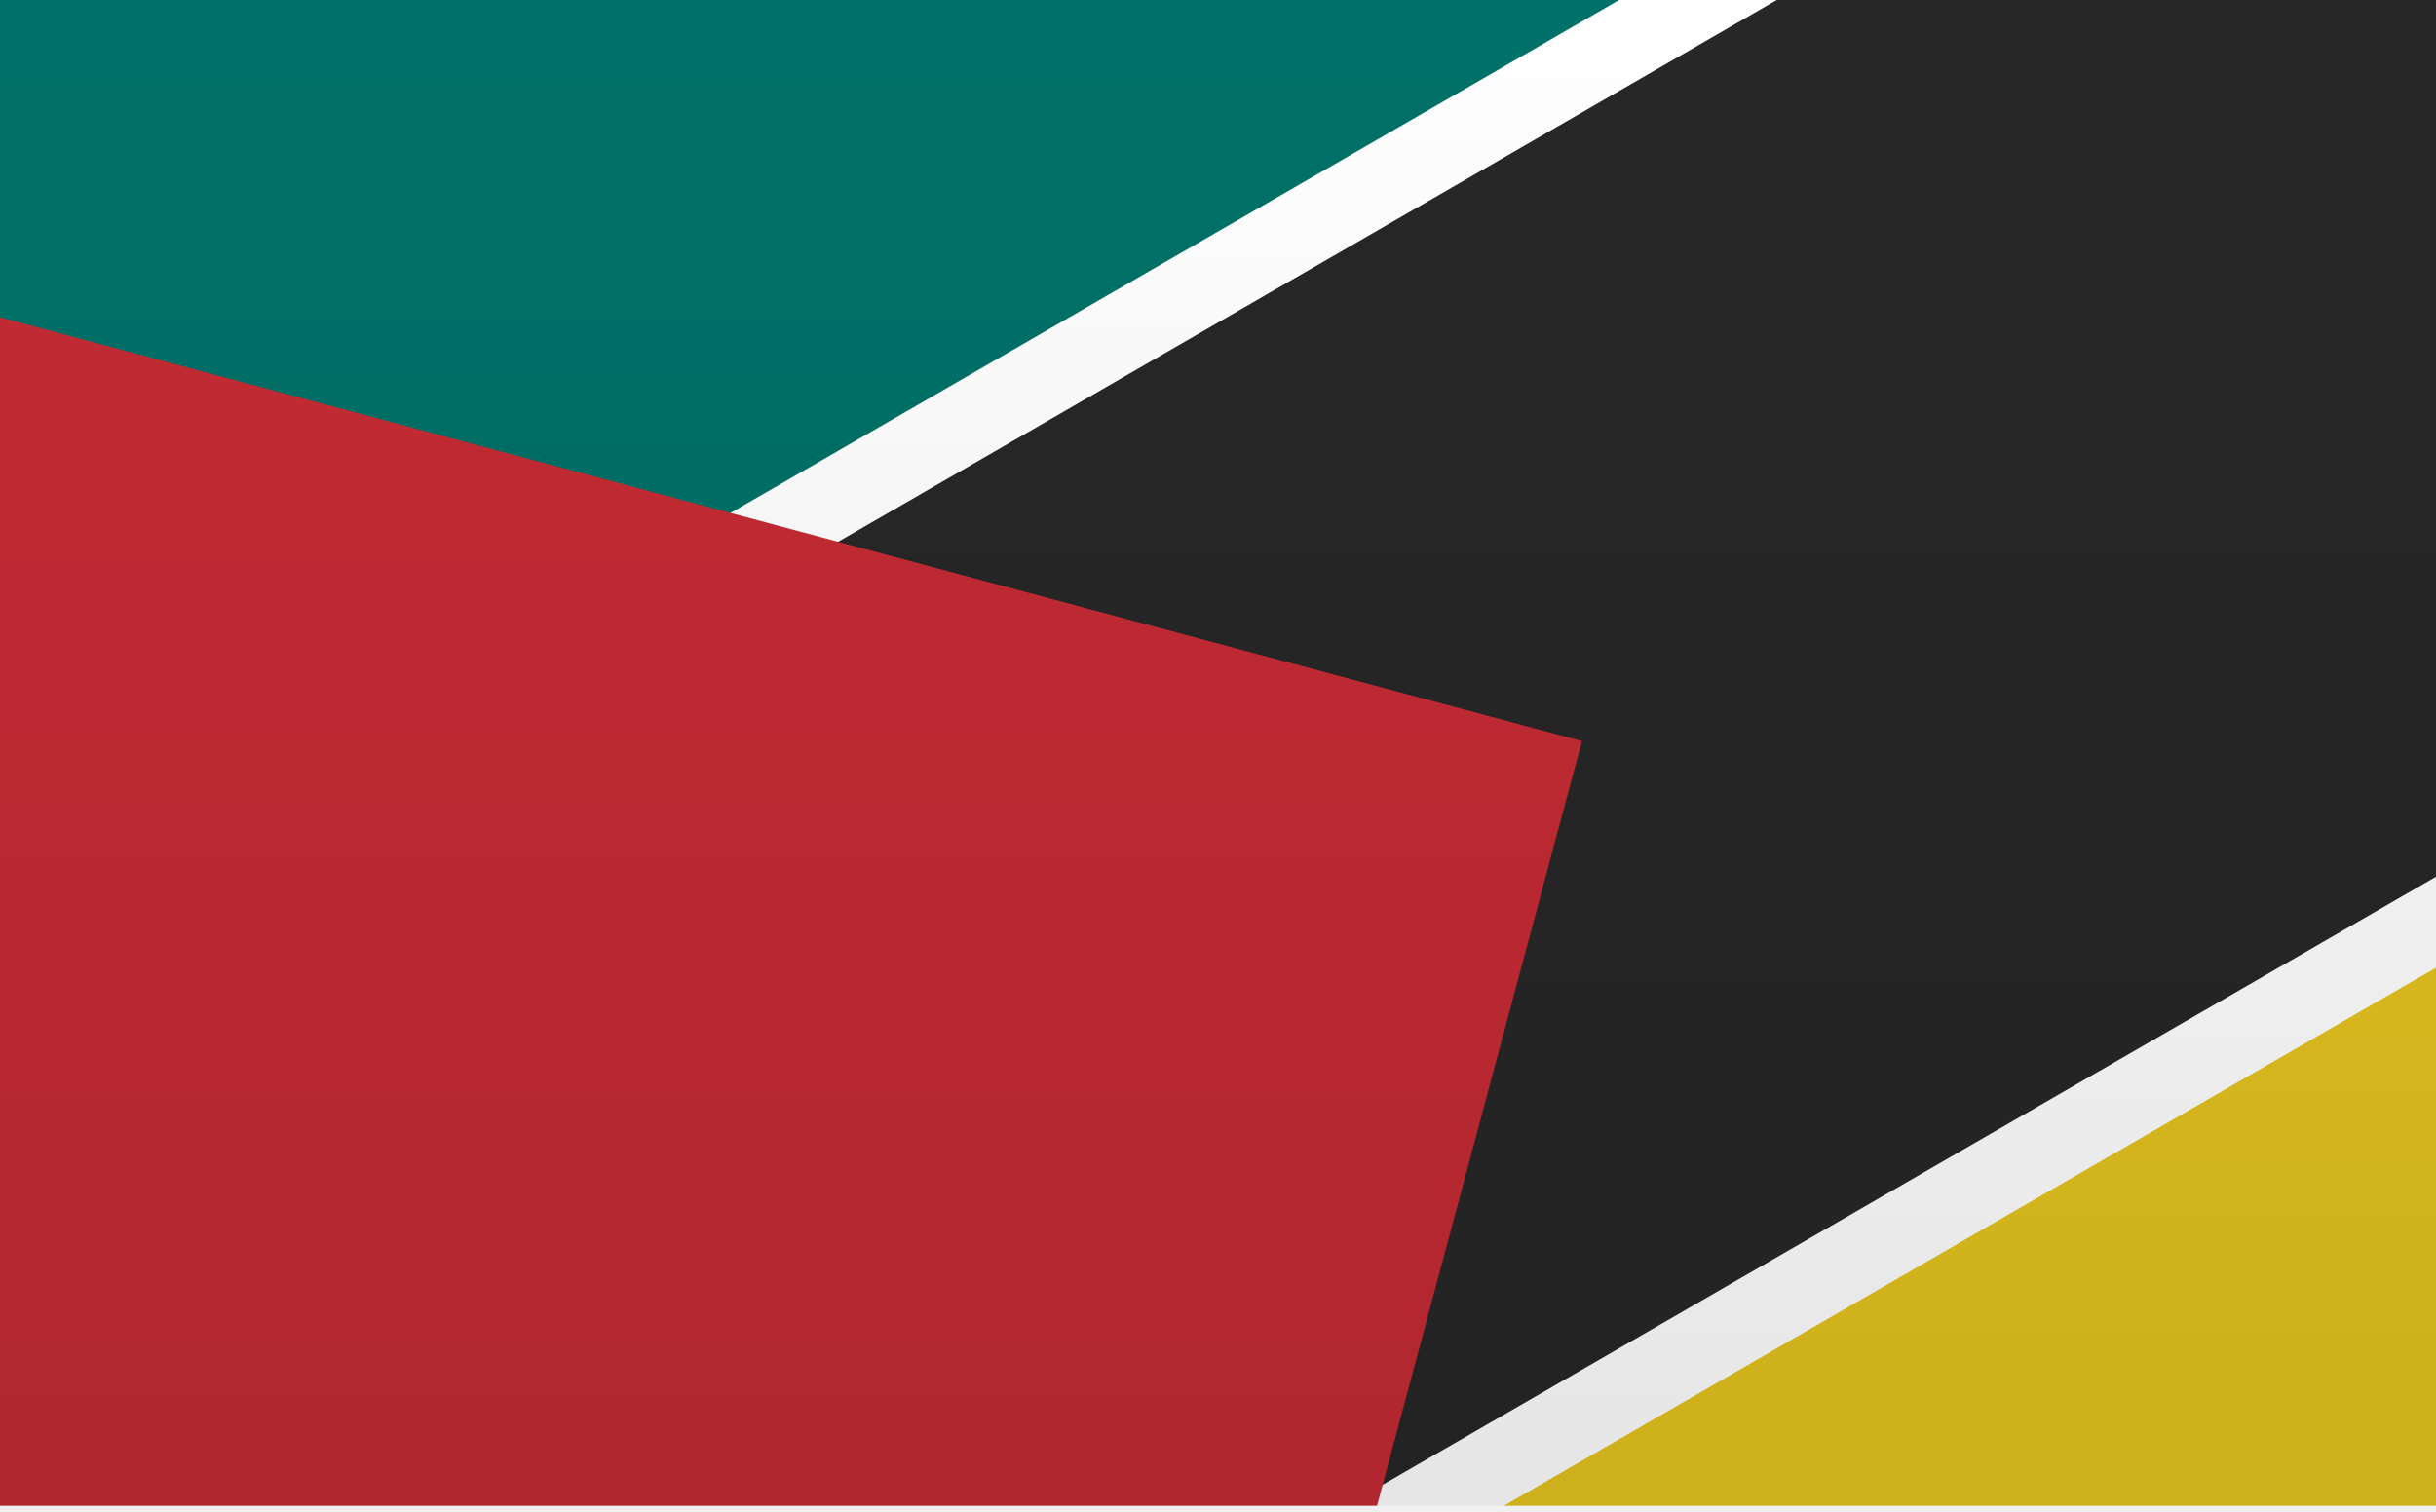
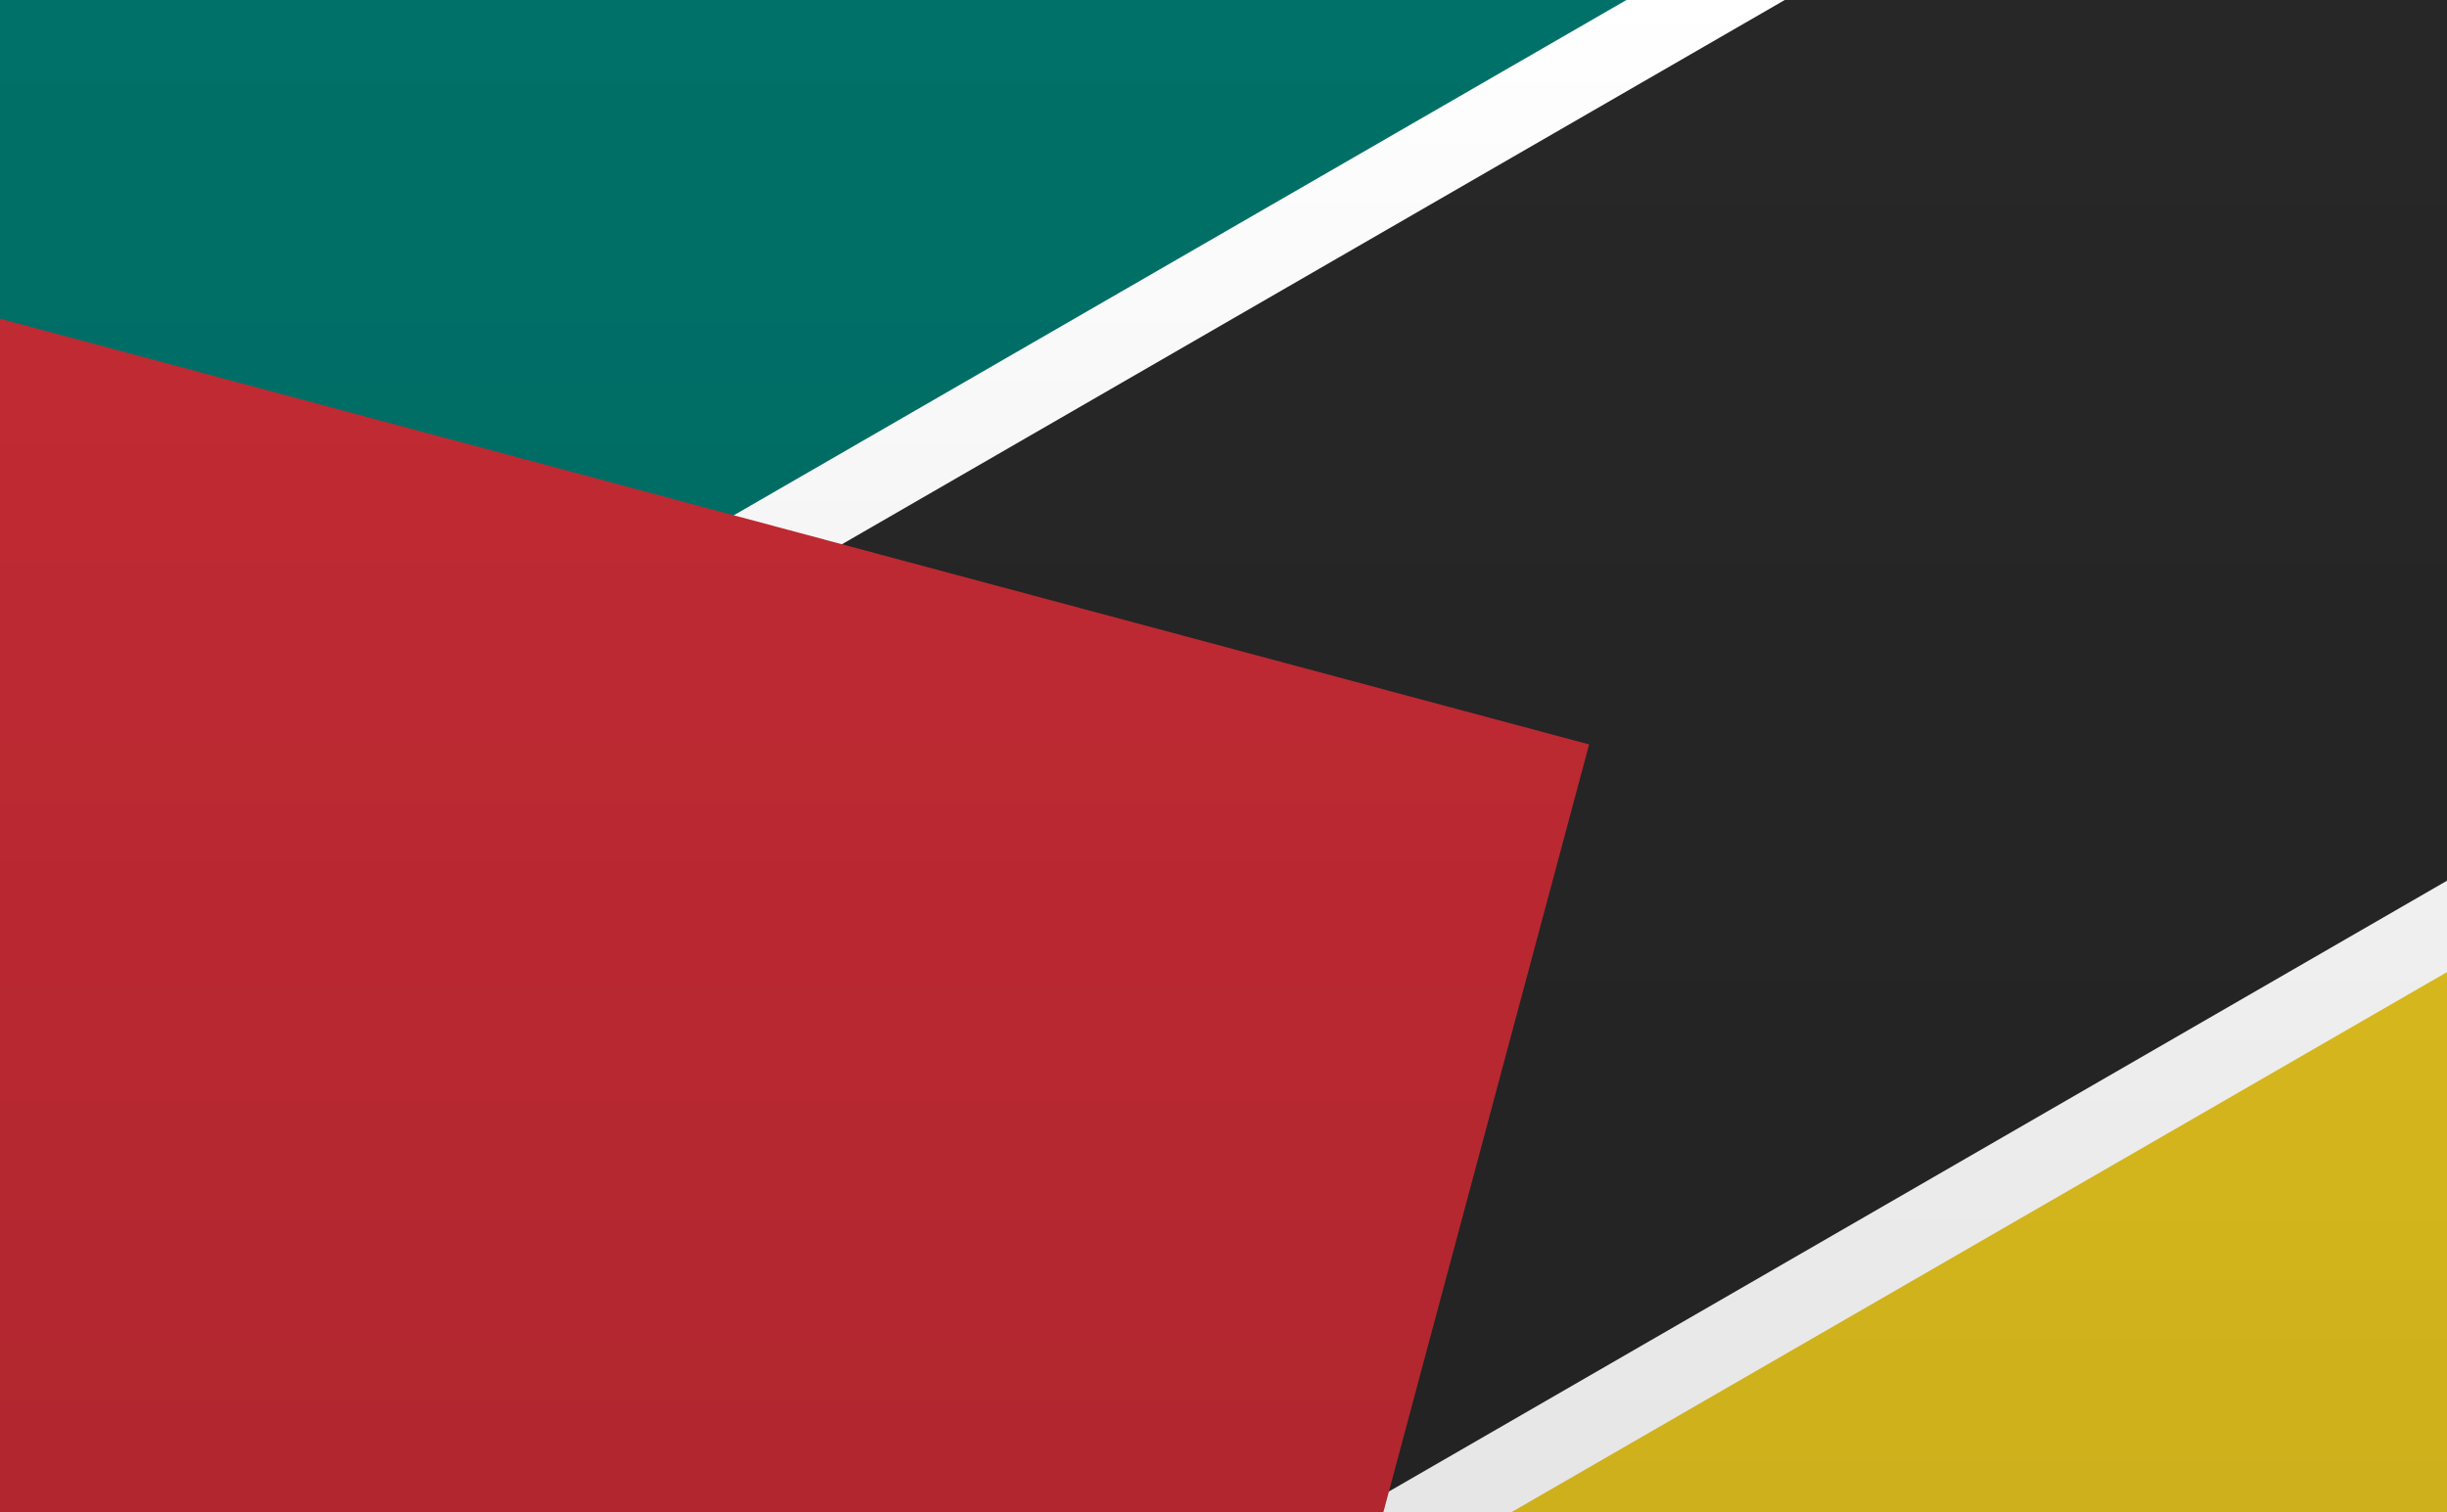
- <svg xmlns="http://www.w3.org/2000/svg" xmlns:xlink="http://www.w3.org/1999/xlink" width="340" height="211" viewBox="0 0 340 211">
+ <svg xmlns="http://www.w3.org/2000/svg" xmlns:xlink="http://www.w3.org/1999/xlink" width="340" height="210" viewBox="0 0 340 210">
  <defs>
    <linearGradient x1="50%" y1="0%" x2="50%" y2="100%" id="b">
      <stop stop-opacity="0" offset="0%" />
      <stop stop-opacity=".1" offset="100%" />
    </linearGradient>
    <path id="a" d="M0 0h340v210.203H0z" />
  </defs>
  <g fill="none" fill-rule="evenodd">
    <mask id="c" fill="#fff">
      <use xlink:href="#a" />
    </mask>
    <use fill="#FFF" xlink:href="#a" />
    <use fill="url(#b)" xlink:href="#a" />
    <g style="mix-blend-mode:multiply" mask="url(#c)">
      <path fill="#E4C31F" d="M90.34 492.852L-25.827 291.646 399.295 46.202 515.46 247.408z" />
      <path fill="#007168" d="M-61.66 229.58L-186.327 13.653l425.122-245.444L363.46-15.863z" />
      <path stroke="#FFF" stroke-width="11" fill="#272727" d="M34.927 304.875l-81.5-141.163L378.548-81.732l81.5 141.163z" />
      <path fill="#C52B34" d="M-85.385 280.23l64.704-241.482 241.482 64.704-64.705 241.482z" />
    </g>
  </g>
</svg>
